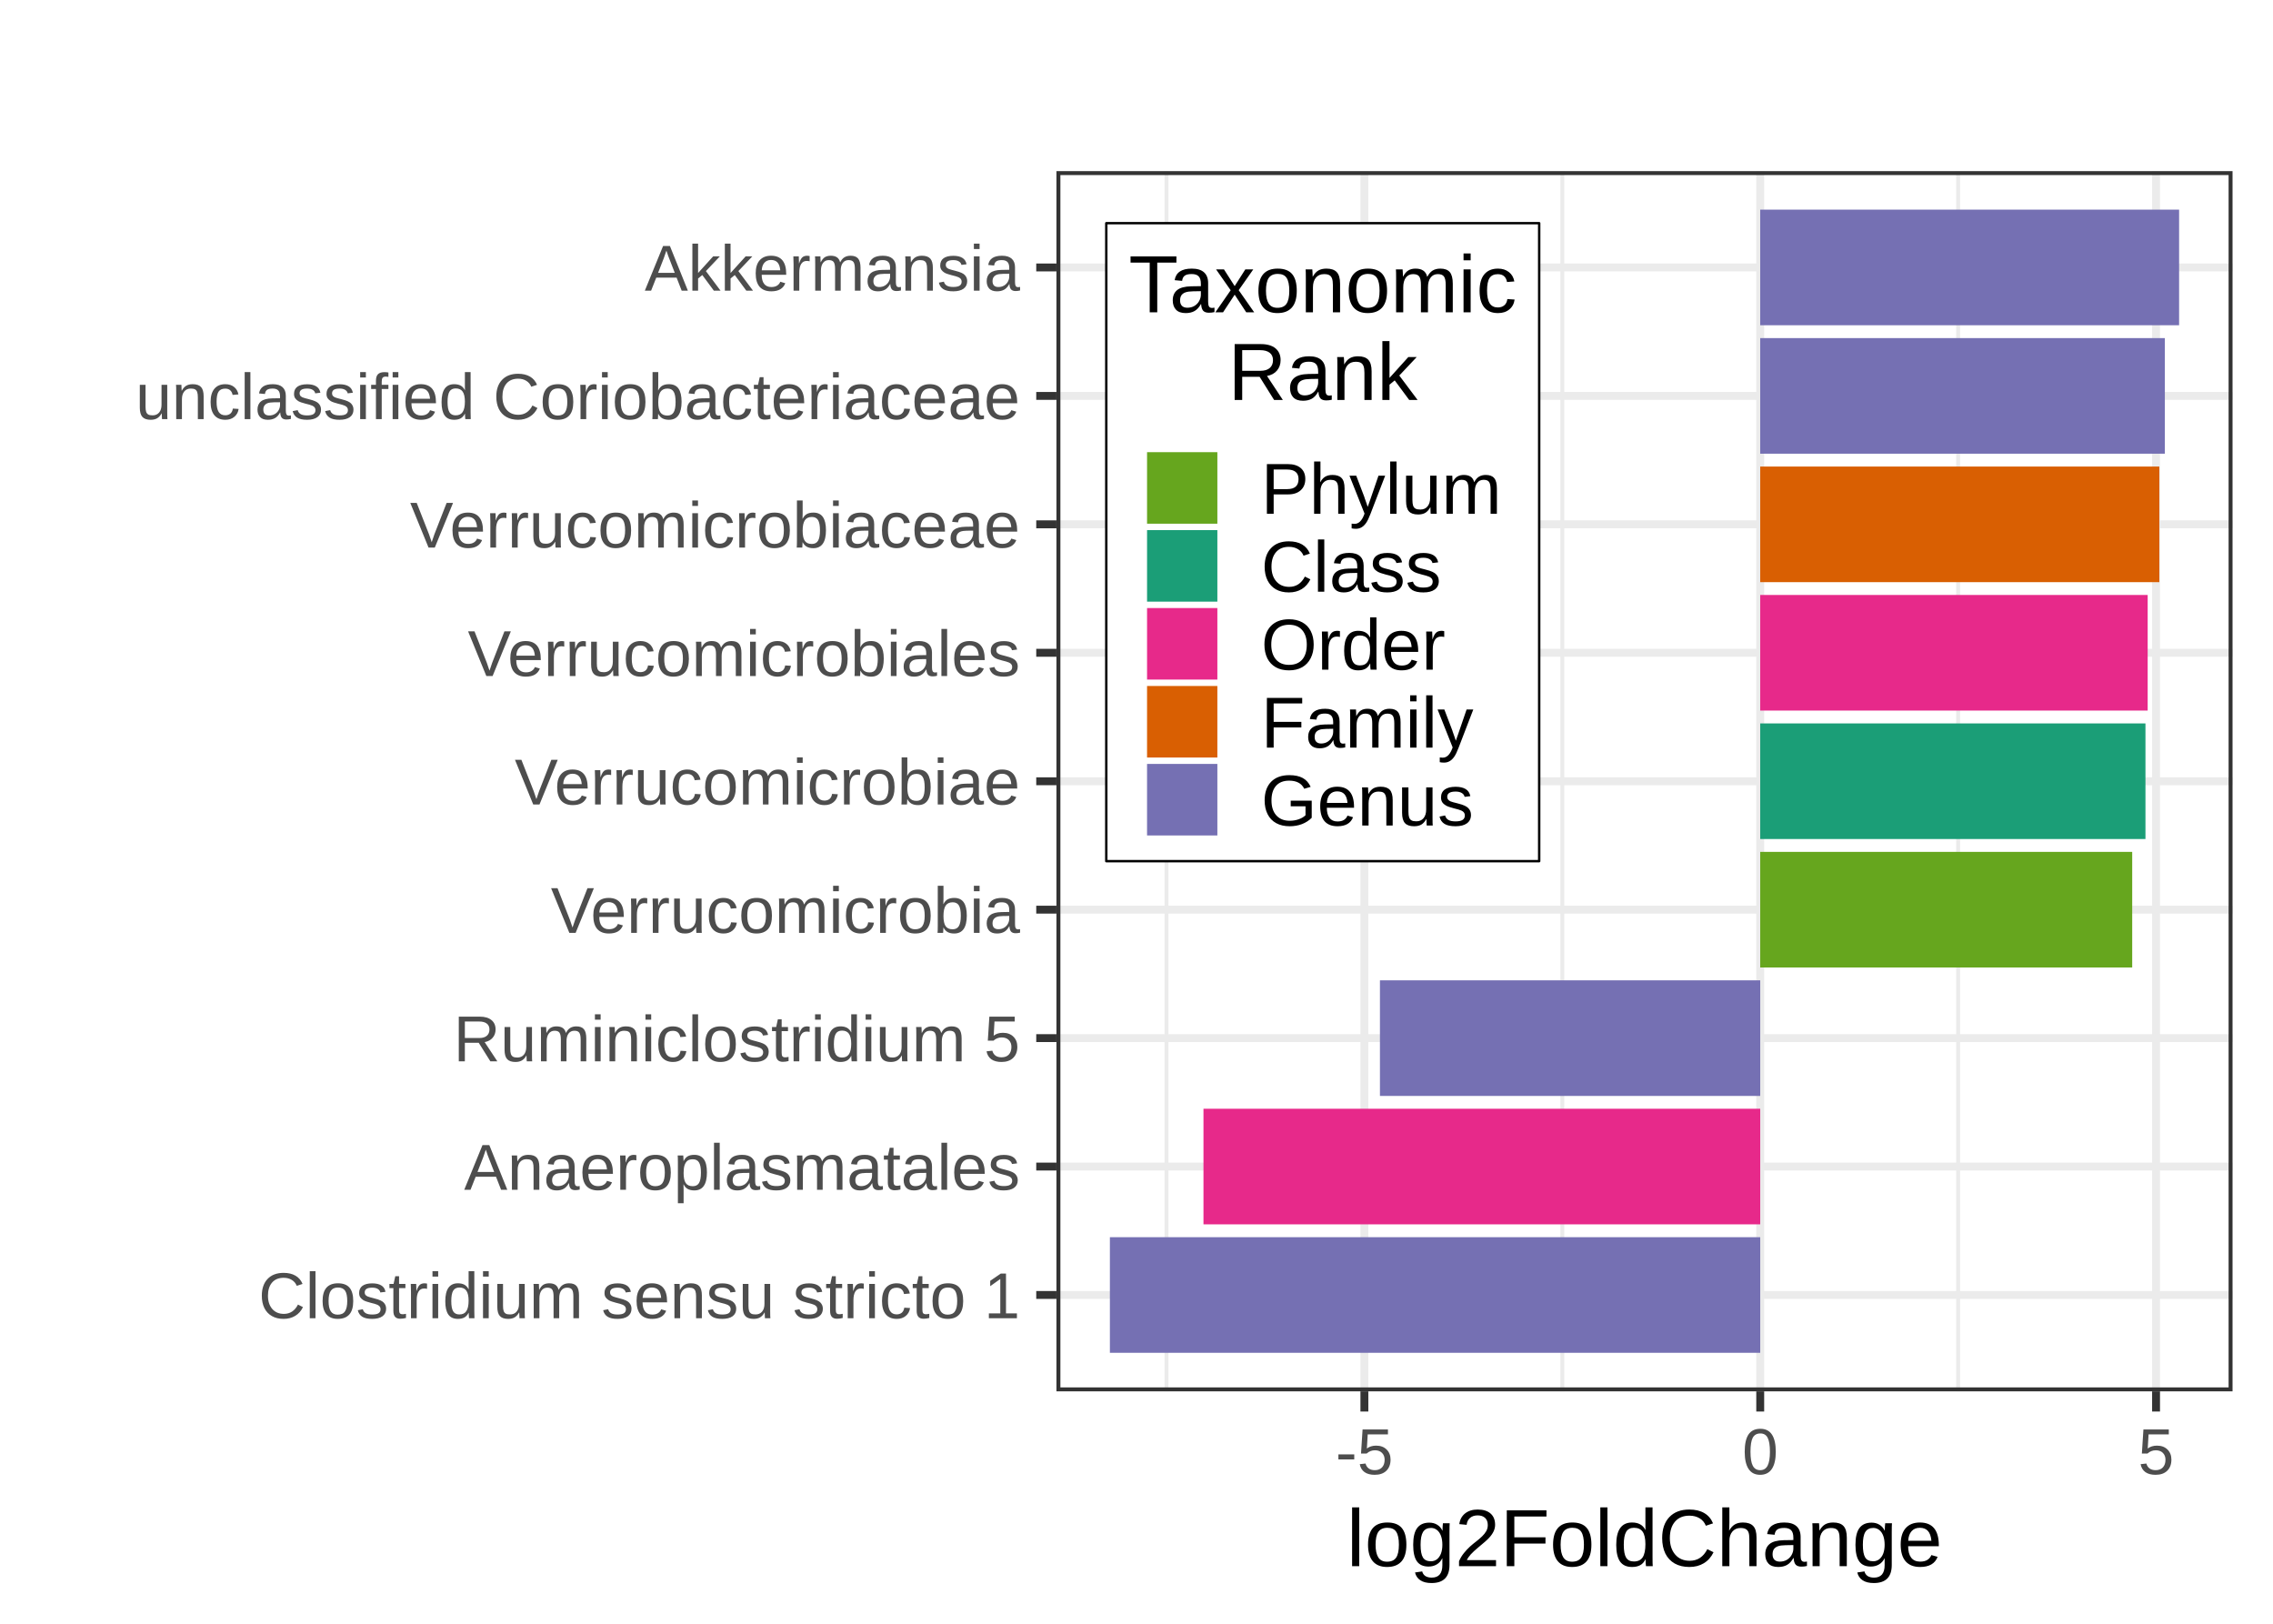
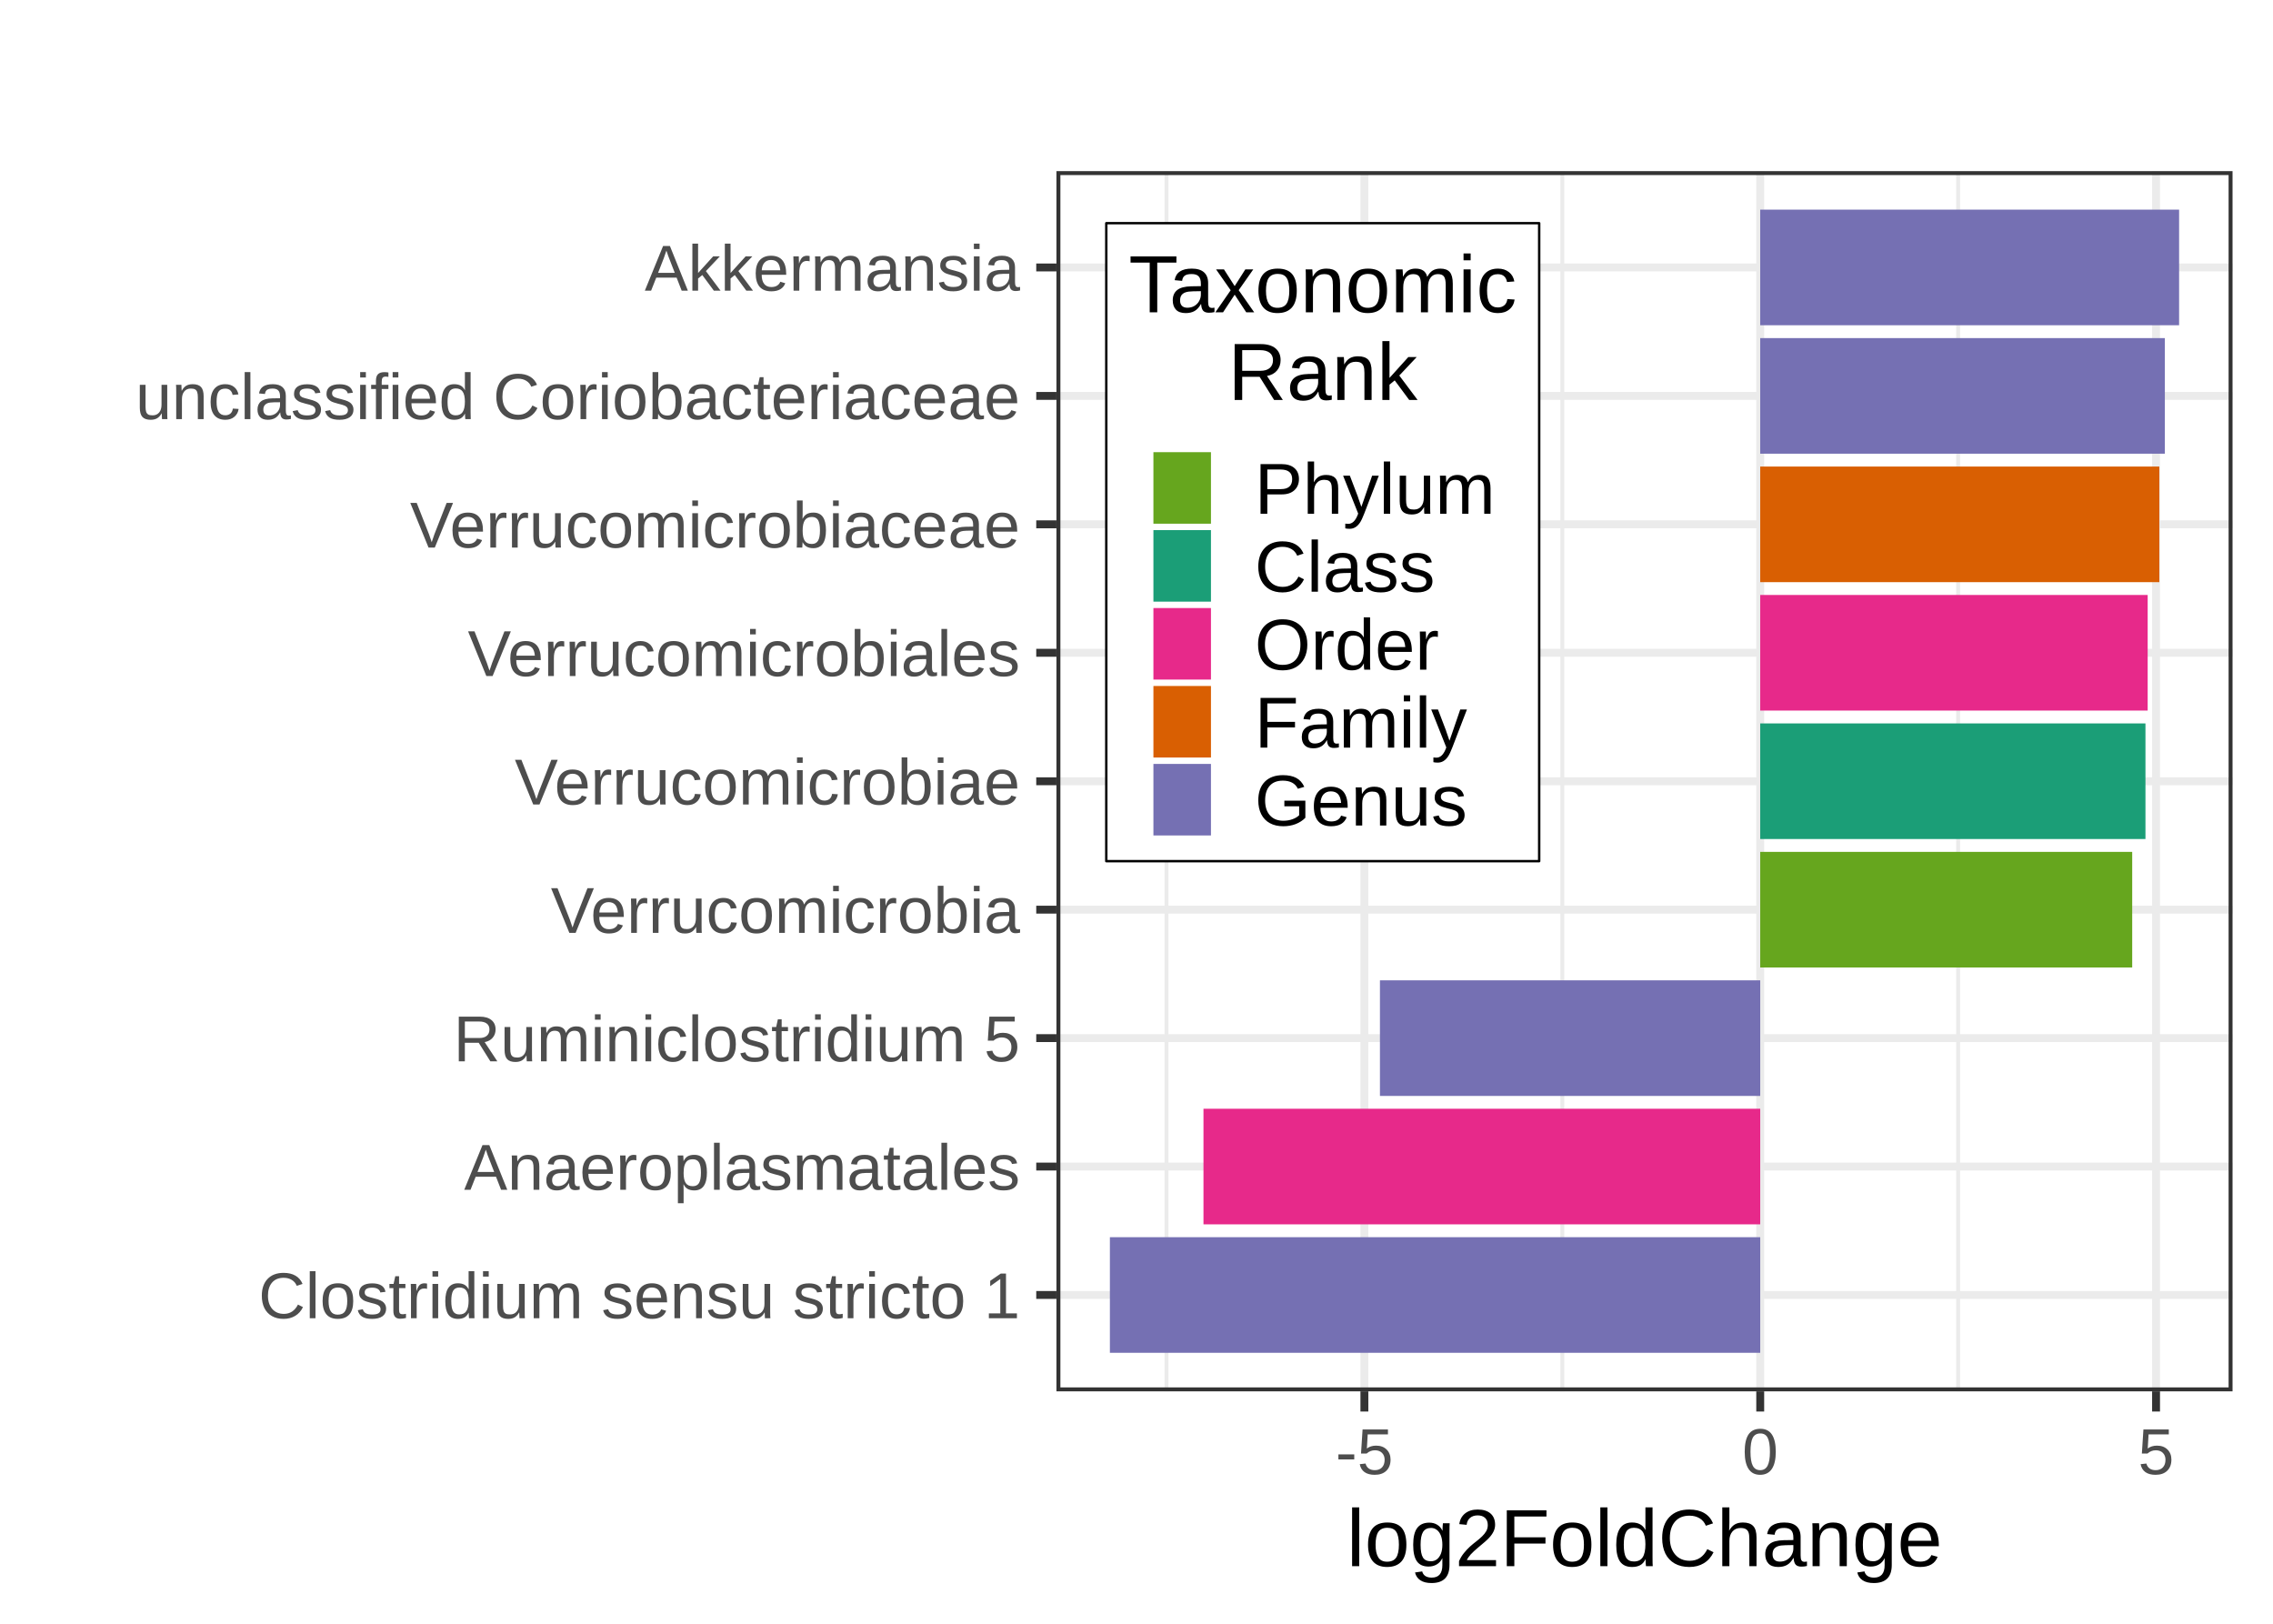
<svg xmlns="http://www.w3.org/2000/svg" class="svglite" width="504.00pt" height="360.00pt" viewBox="0 0 504.00 360.00">
  <defs>
    <style type="text/css">
    .svglite line, .svglite polyline, .svglite polygon, .svglite path, .svglite rect, .svglite circle {
      fill: none;
      stroke: #000000;
      stroke-linecap: round;
      stroke-linejoin: round;
      stroke-miterlimit: 10.00;
    }
    .svglite text {
      white-space: pre;
    }
  </style>
  </defs>
  <rect width="100%" height="100%" style="stroke: none; fill: #FFFFFF;" />
  <defs>
    <clipPath id="cpMC4wMHw1MDQuMDB8MC4wMHwzNjAuMDA=">
      <rect x="0.00" y="0.00" width="504.00" height="360.00" />
    </clipPath>
  </defs>
  <g clip-path="url(#cpMC4wMHw1MDQuMDB8MC4wMHwzNjAuMDA=)">
    <rect x="0.00" y="0.00" width="504.00" height="360.00" style="stroke-width: 1.75; stroke: #FFFFFF; fill: #FFFFFF;" />
  </g>
  <defs>
    <clipPath id="cpMjM0LjI1fDQ5NS4wM3wzNy45NHwzMDguNDc=">
      <rect x="234.25" y="37.94" width="260.78" height="270.53" />
    </clipPath>
  </defs>
  <g clip-path="url(#cpMjM0LjI1fDQ5NS4wM3wzNy45NHwzMDguNDc=)">
    <rect x="234.25" y="37.94" width="260.78" height="270.53" style="stroke-width: 1.75; stroke: none; fill: #FFFFFF;" />
    <polyline points="258.65,308.47 258.65,37.94 " style="stroke-width: 0.87; stroke: #EBEBEB; stroke-linecap: butt;" />
    <polyline points="346.42,308.47 346.42,37.94 " style="stroke-width: 0.87; stroke: #EBEBEB; stroke-linecap: butt;" />
    <polyline points="434.18,308.47 434.18,37.94 " style="stroke-width: 0.87; stroke: #EBEBEB; stroke-linecap: butt;" />
    <polyline points="234.25,287.11 495.03,287.11 " style="stroke-width: 1.75; stroke: #EBEBEB; stroke-linecap: butt;" />
    <polyline points="234.25,258.64 495.03,258.64 " style="stroke-width: 1.75; stroke: #EBEBEB; stroke-linecap: butt;" />
    <polyline points="234.25,230.16 495.03,230.16 " style="stroke-width: 1.75; stroke: #EBEBEB; stroke-linecap: butt;" />
    <polyline points="234.25,201.68 495.03,201.68 " style="stroke-width: 1.75; stroke: #EBEBEB; stroke-linecap: butt;" />
    <polyline points="234.25,173.21 495.03,173.21 " style="stroke-width: 1.75; stroke: #EBEBEB; stroke-linecap: butt;" />
    <polyline points="234.25,144.73 495.03,144.73 " style="stroke-width: 1.75; stroke: #EBEBEB; stroke-linecap: butt;" />
    <polyline points="234.25,116.25 495.03,116.25 " style="stroke-width: 1.75; stroke: #EBEBEB; stroke-linecap: butt;" />
    <polyline points="234.25,87.78 495.03,87.78 " style="stroke-width: 1.75; stroke: #EBEBEB; stroke-linecap: butt;" />
    <polyline points="234.25,59.30 495.03,59.30 " style="stroke-width: 1.75; stroke: #EBEBEB; stroke-linecap: butt;" />
    <polyline points="302.53,308.47 302.53,37.94 " style="stroke-width: 1.75; stroke: #EBEBEB; stroke-linecap: butt;" />
    <polyline points="390.30,308.47 390.30,37.94 " style="stroke-width: 1.75; stroke: #EBEBEB; stroke-linecap: butt;" />
    <polyline points="478.07,308.47 478.07,37.94 " style="stroke-width: 1.75; stroke: #EBEBEB; stroke-linecap: butt;" />
    <rect x="390.30" y="188.87" width="82.48" height="25.63" style="stroke-width: 1.07; stroke: none; stroke-linecap: butt; stroke-linejoin: miter; fill: #66A61E;" />
    <rect x="390.30" y="160.39" width="85.42" height="25.63" style="stroke-width: 1.07; stroke: none; stroke-linecap: butt; stroke-linejoin: miter; fill: #1B9E77;" />
    <rect x="266.85" y="245.82" width="123.45" height="25.63" style="stroke-width: 1.07; stroke: none; stroke-linecap: butt; stroke-linejoin: miter; fill: #E7298A;" />
    <rect x="390.30" y="131.91" width="85.91" height="25.63" style="stroke-width: 1.07; stroke: none; stroke-linecap: butt; stroke-linejoin: miter; fill: #E7298A;" />
    <rect x="390.30" y="103.44" width="88.50" height="25.63" style="stroke-width: 1.07; stroke: none; stroke-linecap: butt; stroke-linejoin: miter; fill: #D95F02;" />
    <rect x="390.30" y="46.48" width="92.88" height="25.63" style="stroke-width: 1.07; stroke: none; stroke-linecap: butt; stroke-linejoin: miter; fill: #7570B3;" />
    <rect x="246.10" y="274.30" width="144.20" height="25.63" style="stroke-width: 1.07; stroke: none; stroke-linecap: butt; stroke-linejoin: miter; fill: #7570B3;" />
    <rect x="305.98" y="217.35" width="84.32" height="25.63" style="stroke-width: 1.07; stroke: none; stroke-linecap: butt; stroke-linejoin: miter; fill: #7570B3;" />
    <rect x="390.30" y="74.96" width="89.72" height="25.63" style="stroke-width: 1.07; stroke: none; stroke-linecap: butt; stroke-linejoin: miter; fill: #7570B3;" />
    <rect x="234.25" y="37.94" width="260.78" height="270.53" style="stroke-width: 1.75; stroke: #333333;" />
  </g>
  <g clip-path="url(#cpMC4wMHw1MDQuMDB8MC4wMHwzNjAuMDA=)">
    <text x="226.18" y="292.27" text-anchor="end" style="font-size: 14.40px;fill: #4D4D4D; font-family: &quot;Arial&quot;;" textLength="168.79px" lengthAdjust="spacingAndGlyphs">Clostridium sensu stricto 1</text>
    <text x="226.18" y="263.79" text-anchor="end" style="font-size: 14.40px;fill: #4D4D4D; font-family: &quot;Arial&quot;;" textLength="123.23px" lengthAdjust="spacingAndGlyphs">Anaeroplasmatales</text>
    <text x="226.18" y="235.31" text-anchor="end" style="font-size: 14.40px;fill: #4D4D4D; font-family: &quot;Arial&quot;;" textLength="125.58px" lengthAdjust="spacingAndGlyphs">Ruminiclostridium 5</text>
    <text x="226.18" y="206.83" text-anchor="end" style="font-size: 14.40px;fill: #4D4D4D; font-family: &quot;Arial&quot;;" textLength="104.01px" lengthAdjust="spacingAndGlyphs">Verrucomicrobia</text>
    <text x="226.18" y="178.36" text-anchor="end" style="font-size: 14.40px;fill: #4D4D4D; font-family: &quot;Arial&quot;;" textLength="112.02px" lengthAdjust="spacingAndGlyphs">Verrucomicrobiae</text>
    <text x="226.18" y="149.88" text-anchor="end" style="font-size: 14.40px;fill: #4D4D4D; font-family: &quot;Arial&quot;;" textLength="122.41px" lengthAdjust="spacingAndGlyphs">Verrucomicrobiales</text>
    <text x="226.18" y="121.40" text-anchor="end" style="font-size: 14.40px;fill: #4D4D4D; font-family: &quot;Arial&quot;;" textLength="135.23px" lengthAdjust="spacingAndGlyphs">Verrucomicrobiaceae</text>
    <text x="226.18" y="92.93" text-anchor="end" style="font-size: 14.40px;fill: #4D4D4D; font-family: &quot;Arial&quot;;" textLength="196.05px" lengthAdjust="spacingAndGlyphs">unclassified Coriobacteriaceae</text>
    <text x="226.18" y="64.45" text-anchor="end" style="font-size: 14.40px;fill: #4D4D4D; font-family: &quot;Arial&quot;;" textLength="83.20px" lengthAdjust="spacingAndGlyphs">Akkermansia</text>
    <polyline points="229.77,287.11 234.25,287.11 " style="stroke-width: 1.75; stroke: #333333; stroke-linecap: butt;" />
    <polyline points="229.77,258.64 234.25,258.64 " style="stroke-width: 1.75; stroke: #333333; stroke-linecap: butt;" />
    <polyline points="229.77,230.16 234.25,230.16 " style="stroke-width: 1.75; stroke: #333333; stroke-linecap: butt;" />
    <polyline points="229.77,201.68 234.25,201.68 " style="stroke-width: 1.75; stroke: #333333; stroke-linecap: butt;" />
    <polyline points="229.77,173.21 234.25,173.21 " style="stroke-width: 1.75; stroke: #333333; stroke-linecap: butt;" />
    <polyline points="229.77,144.73 234.25,144.73 " style="stroke-width: 1.75; stroke: #333333; stroke-linecap: butt;" />
    <polyline points="229.77,116.25 234.25,116.25 " style="stroke-width: 1.75; stroke: #333333; stroke-linecap: butt;" />
    <polyline points="229.77,87.78 234.25,87.78 " style="stroke-width: 1.75; stroke: #333333; stroke-linecap: butt;" />
    <polyline points="229.77,59.30 234.25,59.30 " style="stroke-width: 1.75; stroke: #333333; stroke-linecap: butt;" />
    <polyline points="302.53,312.95 302.53,308.47 " style="stroke-width: 1.75; stroke: #333333; stroke-linecap: butt;" />
    <polyline points="390.30,312.95 390.30,308.47 " style="stroke-width: 1.75; stroke: #333333; stroke-linecap: butt;" />
    <polyline points="478.07,312.95 478.07,308.47 " style="stroke-width: 1.75; stroke: #333333; stroke-linecap: butt;" />
    <text x="302.53" y="326.84" text-anchor="middle" style="font-size: 14.40px;fill: #4D4D4D; font-family: &quot;Arial&quot;;" textLength="12.80px" lengthAdjust="spacingAndGlyphs">-5</text>
    <text x="390.30" y="326.84" text-anchor="middle" style="font-size: 14.40px;fill: #4D4D4D; font-family: &quot;Arial&quot;;" textLength="8.01px" lengthAdjust="spacingAndGlyphs">0</text>
    <text x="478.07" y="326.84" text-anchor="middle" style="font-size: 14.40px;fill: #4D4D4D; font-family: &quot;Arial&quot;;" textLength="8.01px" lengthAdjust="spacingAndGlyphs">5</text>
    <text x="364.64" y="347.24" text-anchor="middle" style="font-size: 18.00px; font-family: &quot;Arial&quot;;" textLength="132.06px" lengthAdjust="spacingAndGlyphs">log2FoldChange</text>
    <rect x="245.30" y="49.48" width="95.99" height="141.45" style="stroke-width: 0.53; fill: #FFFFFF;" />
    <rect x="247.29" y="51.47" width="92.00" height="137.47" style="stroke-width: 1.75; stroke: none; fill: #FFFFFF;" />
    <text x="293.29" y="69.24" text-anchor="middle" style="font-size: 18.00px; font-family: &quot;Arial&quot;;" textLength="86.03px" lengthAdjust="spacingAndGlyphs">Taxonomic</text>
    <text x="293.29" y="88.68" text-anchor="middle" style="font-size: 18.00px; font-family: &quot;Arial&quot;;" textLength="42.01px" lengthAdjust="spacingAndGlyphs">Rank</text>
-     <rect x="253.63" y="99.55" width="17.01" height="17.28" style="stroke-width: 1.75; stroke: none; fill: #FFFFFF;" />
-     <rect x="254.34" y="100.25" width="15.59" height="15.86" style="stroke-width: 1.07; stroke: none; stroke-linecap: butt; stroke-linejoin: miter; fill: #66A61E;" />
-     <rect x="253.63" y="116.83" width="17.01" height="17.28" style="stroke-width: 1.75; stroke: none; fill: #FFFFFF;" />
-     <rect x="254.34" y="117.53" width="15.59" height="15.86" style="stroke-width: 1.07; stroke: none; stroke-linecap: butt; stroke-linejoin: miter; fill: #1B9E77;" />
-     <rect x="253.63" y="134.11" width="17.01" height="17.28" style="stroke-width: 1.75; stroke: none; fill: #FFFFFF;" />
-     <rect x="254.34" y="134.81" width="15.59" height="15.86" style="stroke-width: 1.07; stroke: none; stroke-linecap: butt; stroke-linejoin: miter; fill: #E7298A;" />
-     <rect x="253.63" y="151.39" width="17.01" height="17.28" style="stroke-width: 1.75; stroke: none; fill: #FFFFFF;" />
-     <rect x="254.34" y="152.09" width="15.59" height="15.86" style="stroke-width: 1.07; stroke: none; stroke-linecap: butt; stroke-linejoin: miter; fill: #D95F02;" />
-     <rect x="253.63" y="168.67" width="17.01" height="17.28" style="stroke-width: 1.75; stroke: none; fill: #FFFFFF;" />
-     <rect x="254.34" y="169.37" width="15.59" height="15.86" style="stroke-width: 1.07; stroke: none; stroke-linecap: butt; stroke-linejoin: miter; fill: #7570B3;" />
-     <text x="279.60" y="113.91" style="font-size: 16.00px; font-family: &quot;Arial&quot;;" textLength="53.35px" lengthAdjust="spacingAndGlyphs">Phylum</text>
-     <text x="279.60" y="131.19" style="font-size: 16.00px; font-family: &quot;Arial&quot;;" textLength="40.01px" lengthAdjust="spacingAndGlyphs">Class</text>
-     <text x="279.60" y="148.47" style="font-size: 16.00px; font-family: &quot;Arial&quot;;" textLength="40.90px" lengthAdjust="spacingAndGlyphs">Order</text>
-     <text x="279.60" y="165.75" style="font-size: 16.00px; font-family: &quot;Arial&quot;;" textLength="47.11px" lengthAdjust="spacingAndGlyphs">Family</text>
-     <text x="279.60" y="183.03" style="font-size: 16.00px; font-family: &quot;Arial&quot;;" textLength="47.14px" lengthAdjust="spacingAndGlyphs">Genus</text>
+     <rect x="255.05" y="99.55" width="14.17" height="17.28" style="stroke-width: 1.75; stroke: none; fill: #FFFFFF;" />
+     <rect x="255.75" y="100.25" width="12.76" height="15.86" style="stroke-width: 1.07; stroke: none; stroke-linecap: butt; stroke-linejoin: miter; fill: #66A61E;" />
+     <rect x="255.05" y="116.83" width="14.17" height="17.28" style="stroke-width: 1.75; stroke: none; fill: #FFFFFF;" />
+     <rect x="255.75" y="117.53" width="12.76" height="15.86" style="stroke-width: 1.07; stroke: none; stroke-linecap: butt; stroke-linejoin: miter; fill: #1B9E77;" />
+     <rect x="255.05" y="134.11" width="14.17" height="17.28" style="stroke-width: 1.75; stroke: none; fill: #FFFFFF;" />
+     <rect x="255.75" y="134.81" width="12.76" height="15.86" style="stroke-width: 1.07; stroke: none; stroke-linecap: butt; stroke-linejoin: miter; fill: #E7298A;" />
+     <rect x="255.05" y="151.39" width="14.17" height="17.28" style="stroke-width: 1.75; stroke: none; fill: #FFFFFF;" />
+     <rect x="255.75" y="152.09" width="12.76" height="15.86" style="stroke-width: 1.07; stroke: none; stroke-linecap: butt; stroke-linejoin: miter; fill: #D95F02;" />
+     <rect x="255.05" y="168.67" width="14.17" height="17.28" style="stroke-width: 1.75; stroke: none; fill: #FFFFFF;" />
+     <rect x="255.75" y="169.37" width="12.76" height="15.86" style="stroke-width: 1.07; stroke: none; stroke-linecap: butt; stroke-linejoin: miter; fill: #7570B3;" />
+     <text x="278.19" y="113.91" style="font-size: 16.00px; font-family: &quot;Arial&quot;;" textLength="53.35px" lengthAdjust="spacingAndGlyphs">Phylum</text>
+     <text x="278.19" y="131.19" style="font-size: 16.00px; font-family: &quot;Arial&quot;;" textLength="40.01px" lengthAdjust="spacingAndGlyphs">Class</text>
+     <text x="278.19" y="148.47" style="font-size: 16.00px; font-family: &quot;Arial&quot;;" textLength="40.90px" lengthAdjust="spacingAndGlyphs">Order</text>
+     <text x="278.19" y="165.75" style="font-size: 16.00px; font-family: &quot;Arial&quot;;" textLength="47.11px" lengthAdjust="spacingAndGlyphs">Family</text>
+     <text x="278.19" y="183.03" style="font-size: 16.00px; font-family: &quot;Arial&quot;;" textLength="47.14px" lengthAdjust="spacingAndGlyphs">Genus</text>
  </g>
</svg>
